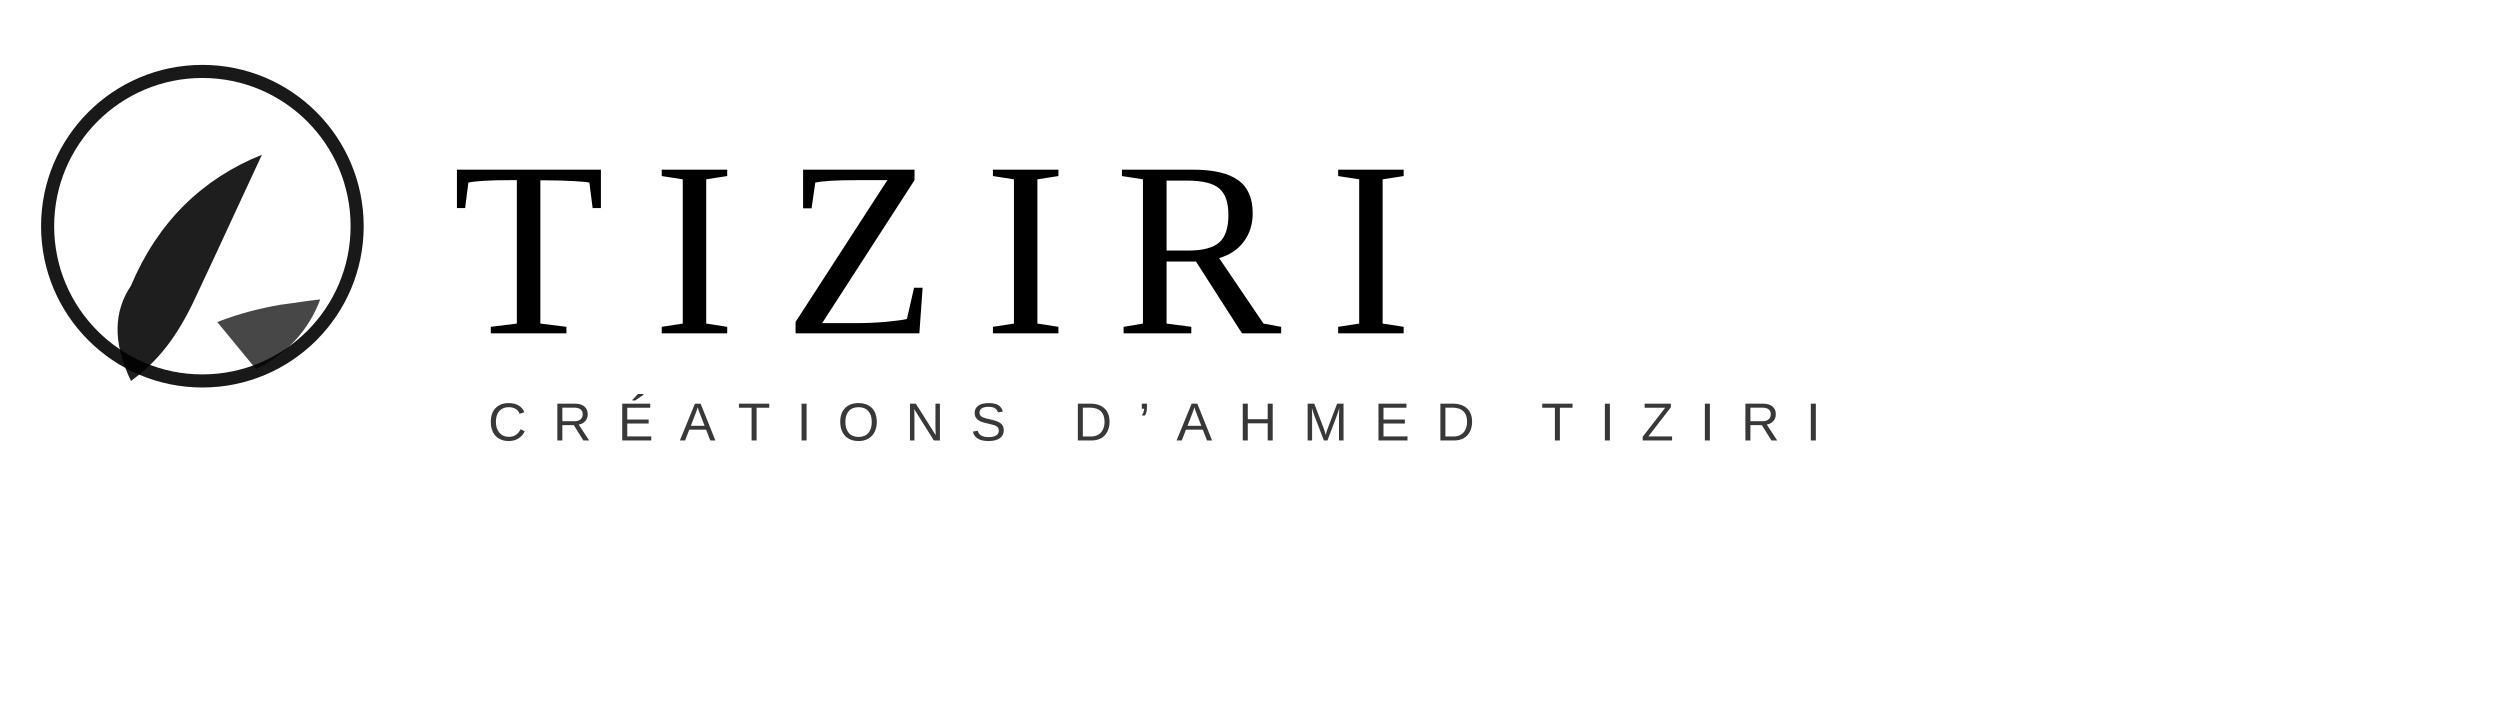
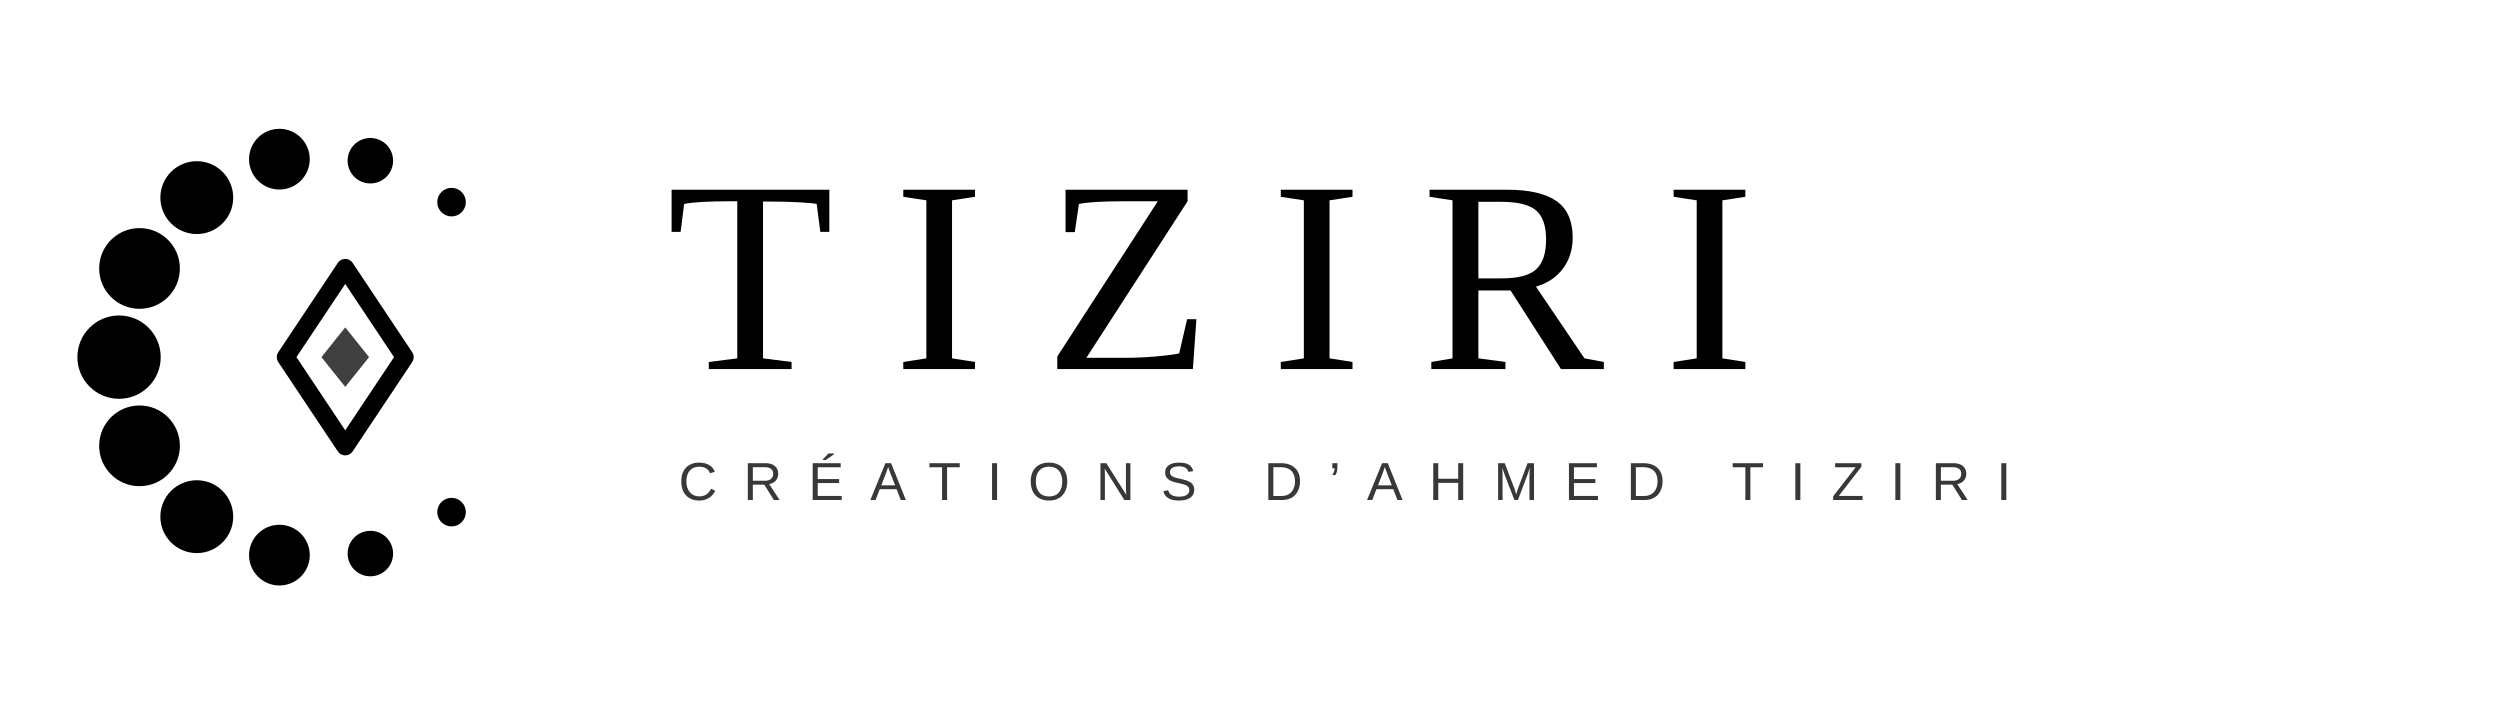
<svg xmlns="http://www.w3.org/2000/svg" width="420" height="120" viewBox="0 0 420 120" fill="none">
-   <rect width="420" height="120" fill="none" />
-   <g transform="translate(4 8)" aria-label="Tiziri monogram">
-     <circle cx="30" cy="30" r="26" stroke="currentColor" stroke-width="2.2" opacity="0.9" />
-     <path d="M18 40C22.5 29.3 30 22 40 18C35.8 27 32.7 33.8 29.4 40.8C26.5 47.2 23.5 52 18 56C14.8 49.3 15.2 44.2 18 40Z" fill="currentColor" opacity="0.88" />
-     <path d="M39 54C44.3 51.4 47.9 47.4 49.8 42.3C47.8 42.5 45.5 42.9 43.1 43.2C39.7 43.8 36.4 44.6 32.5 46.1L39 54Z" fill="currentColor" opacity="0.72" />
+   <g transform="translate(6 12) scale(2)" aria-label="Tiziri emblem">
+     <g fill="currentColor">
+       <circle cx="34.93" cy="10.98" r="1.2" />
+       <circle cx="28.11" cy="7.5" r="1.91" />
+       <circle cx="20.47" cy="7.37" r="2.55" />
+       <circle cx="13.53" cy="10.6" r="3.06" />
+       <circle cx="8.72" cy="16.55" r="3.39" />
+       <circle cx="7" cy="24" r="3.5" />
+       <circle cx="8.72" cy="31.45" r="3.39" />
+       <circle cx="13.53" cy="37.4" r="3.06" />
+       <circle cx="20.47" cy="40.63" r="2.55" />
+       <circle cx="28.11" cy="40.5" r="1.91" />
+       <circle cx="34.93" cy="37.02" r="1.2" />
+     </g>
+     <path d="M26 16.5L31 24L26 31.5L21 24Z" stroke="currentColor" stroke-width="1.5" stroke-linejoin="round" />
+     <path d="M26 21.5L28 24L26 26.5L24 24Z" fill="currentColor" opacity="0.75" />
  </g>
  <g aria-label="TIZIRI wordmark">
-     <text x="76" y="56" fill="currentColor" font-family="Georgia, 'Times New Roman', serif" font-size="42" letter-spacing="8">TIZIRI</text>
-     <text x="82" y="74" fill="currentColor" font-family="Arial, Helvetica, sans-serif" font-size="9" letter-spacing="4.4" opacity="0.78">CRÉATIONS D’AHMED TIZIRI</text>
+     <text x="112" y="62" fill="currentColor" font-family="'Cormorant Garamond', Georgia, 'Times New Roman', serif" font-size="46" letter-spacing="10">TIZIRI</text>
+     <text x="114" y="84" fill="currentColor" font-family="Manrope, Arial, Helvetica, sans-serif" font-size="9" letter-spacing="4.4" opacity="0.78">CRÉATIONS D’AHMED TIZIRI</text>
  </g>
</svg>
